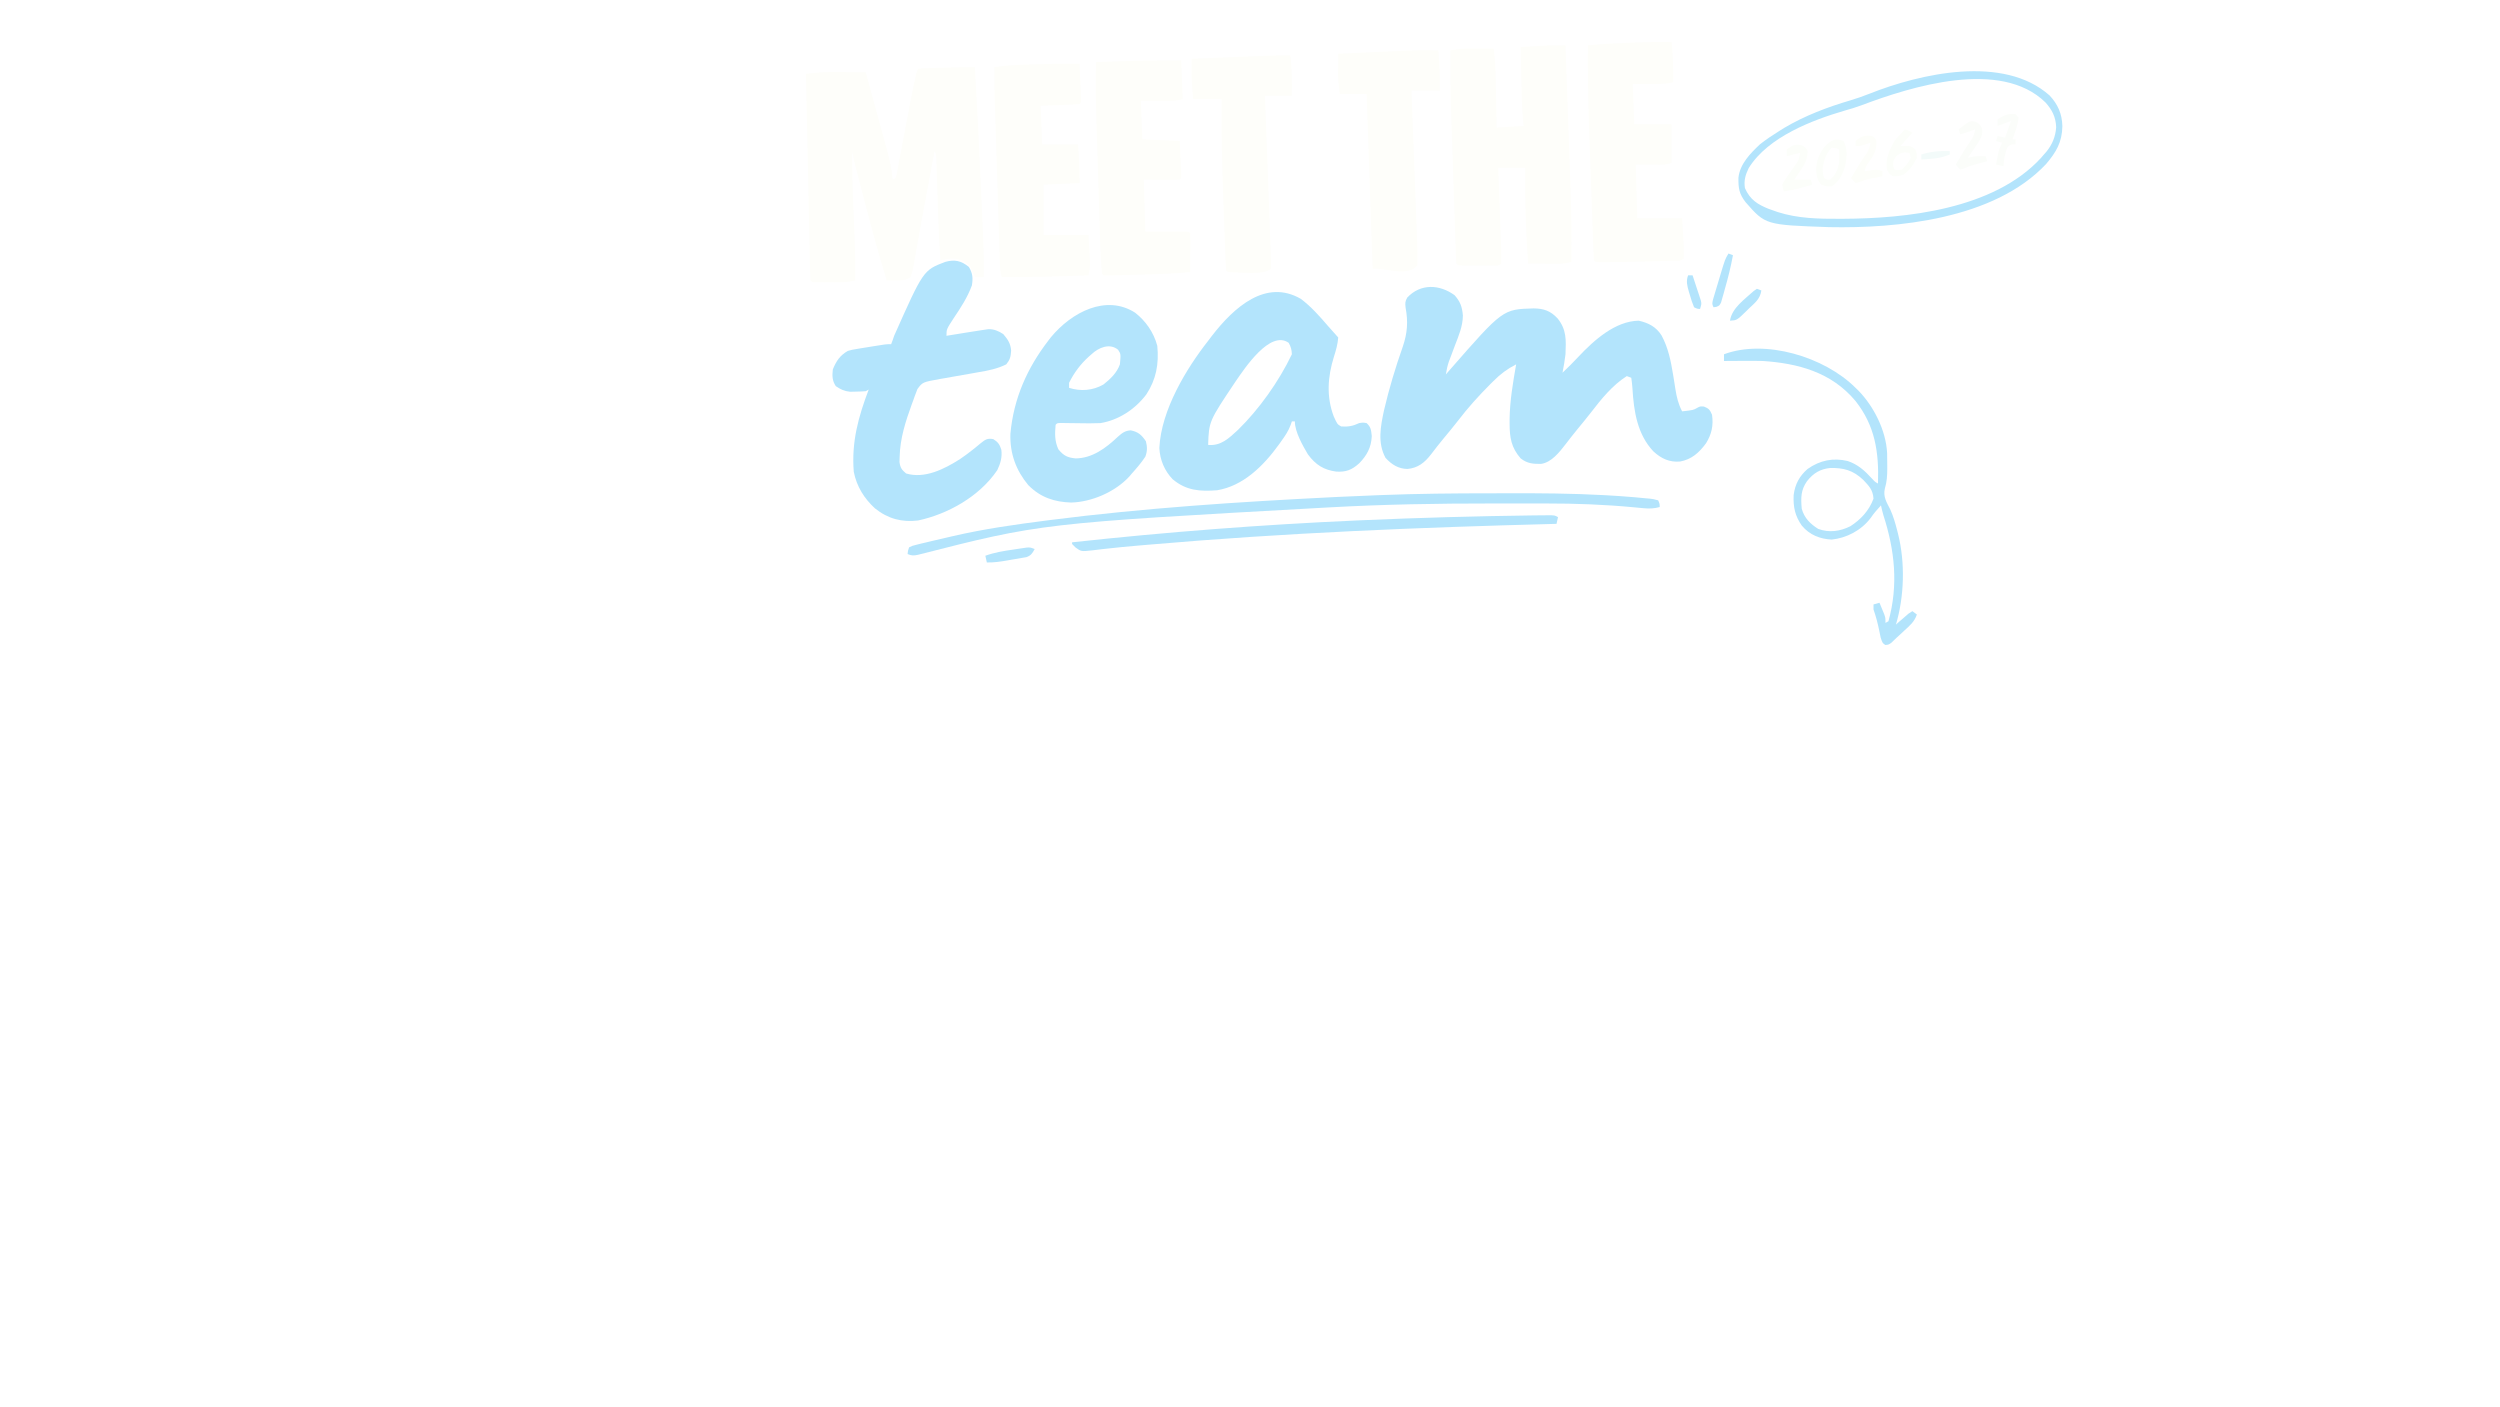
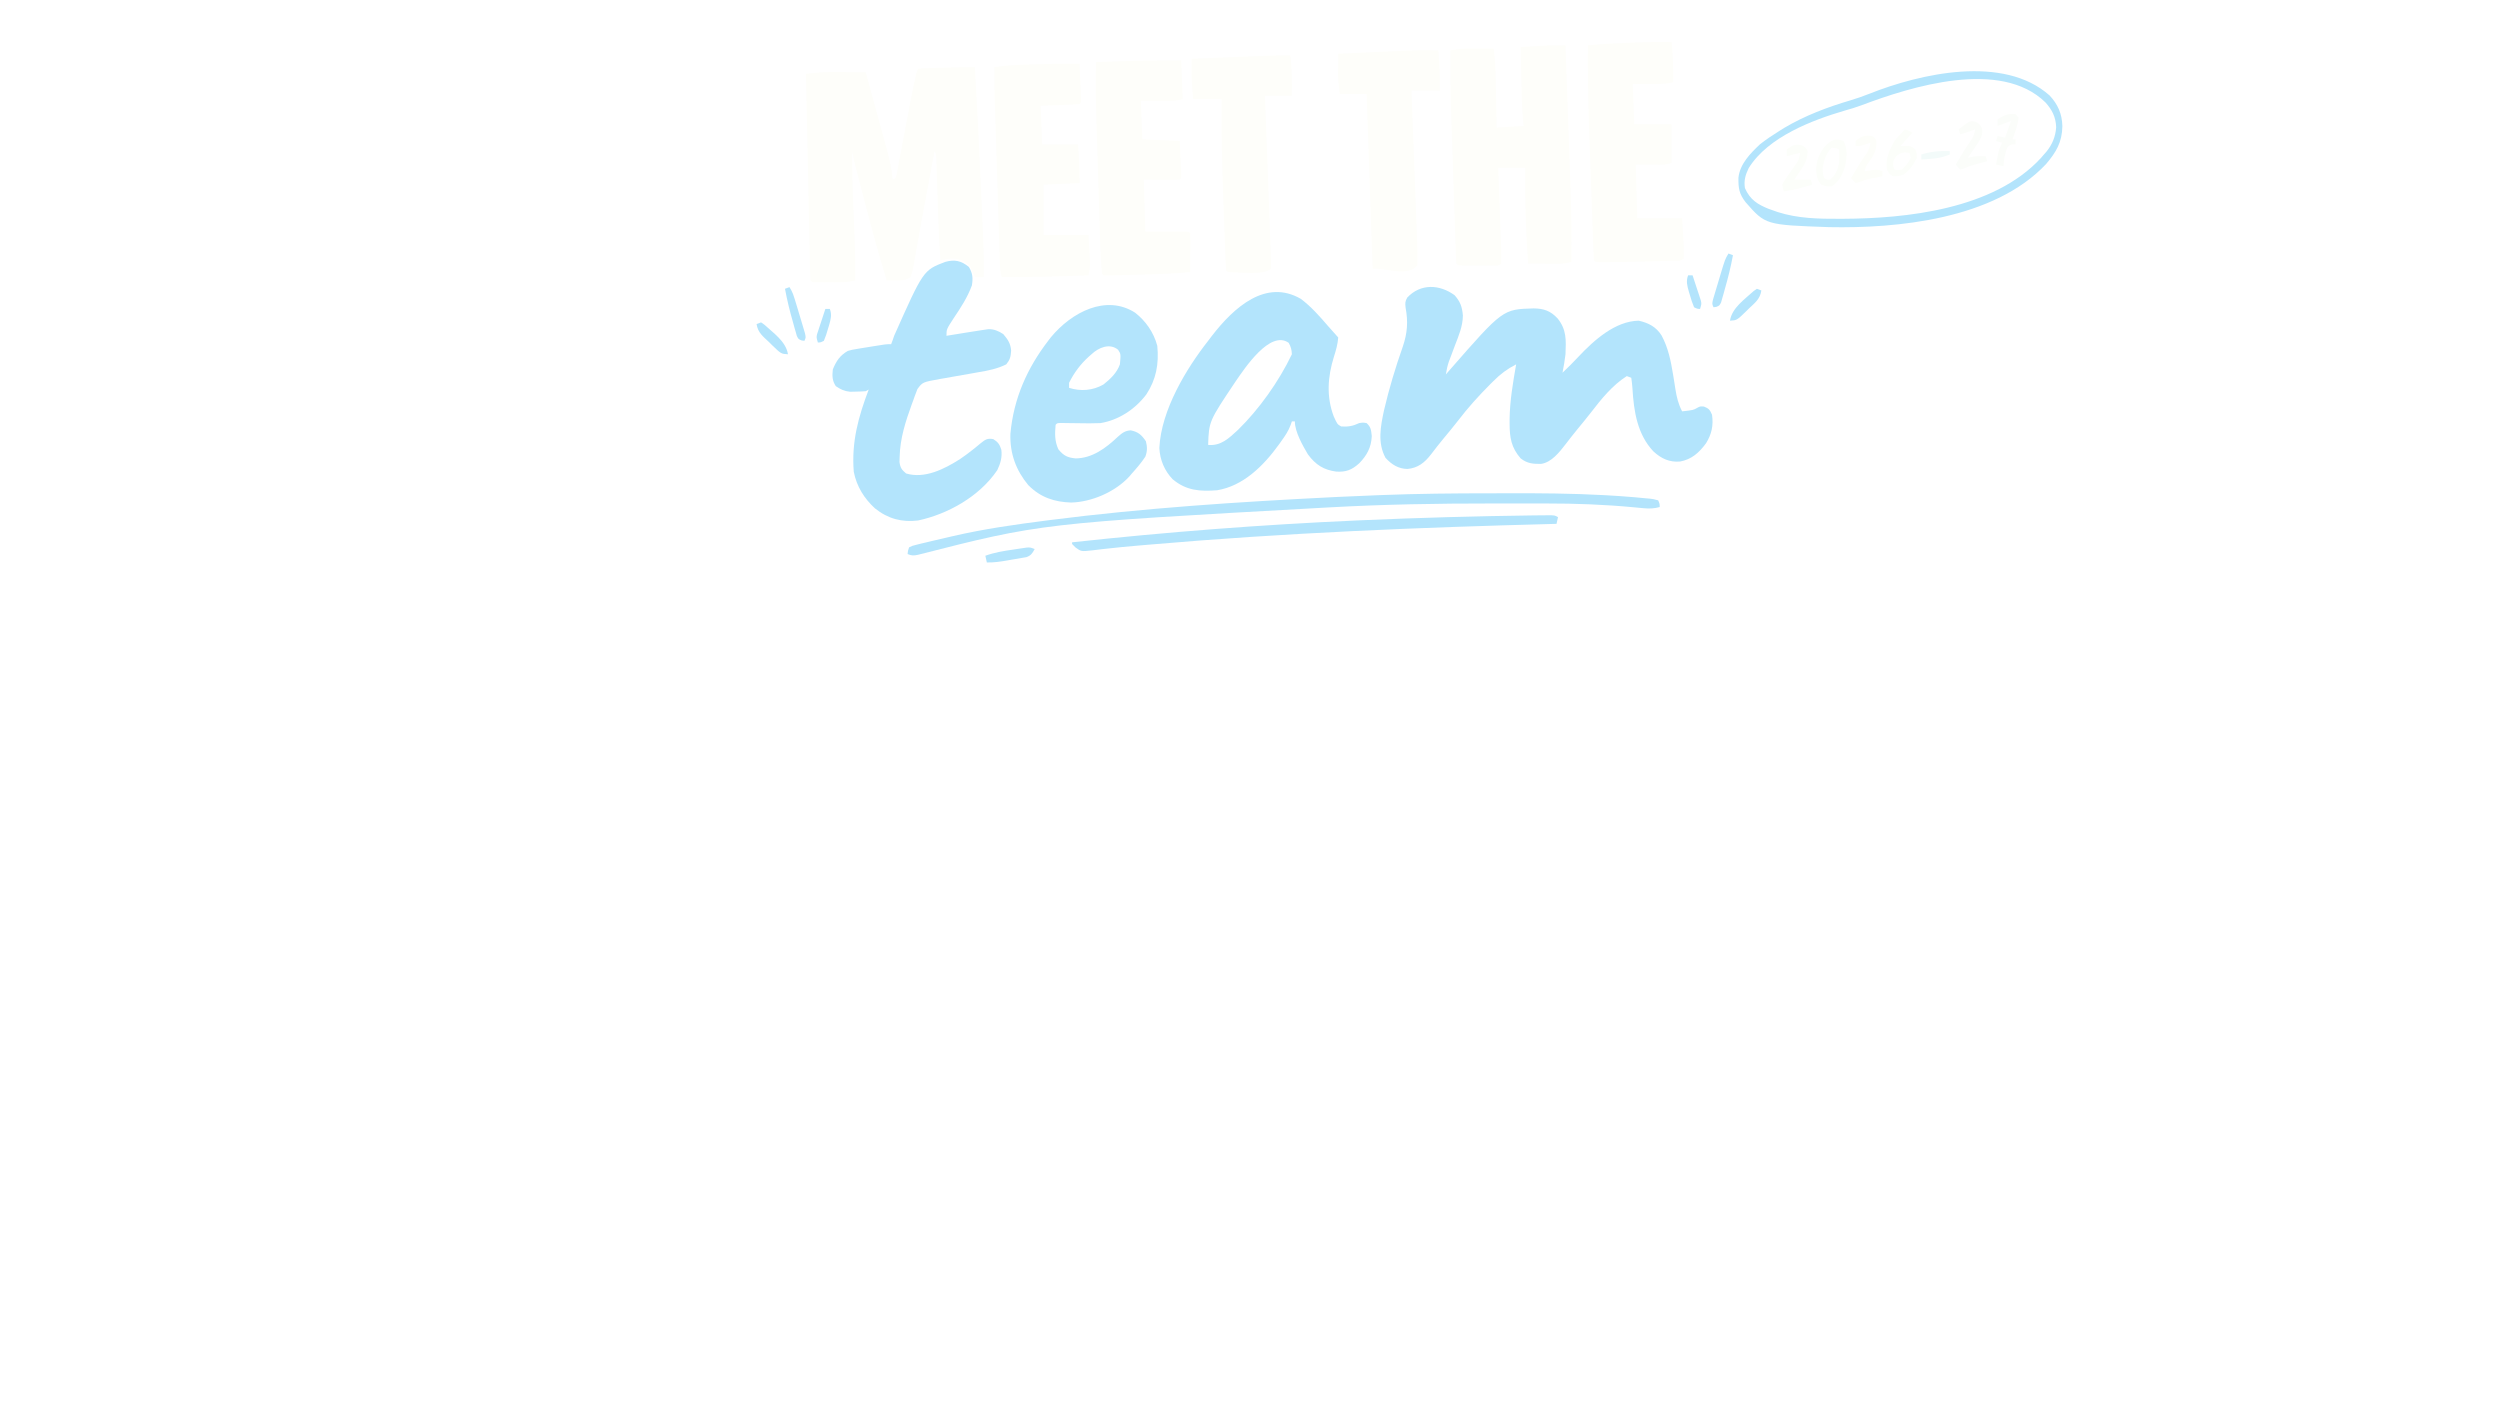
<svg xmlns="http://www.w3.org/2000/svg" viewBox="0 103 1672 838" preserveAspectRatio="none" version="1.1" width="1672" height="941">
  <path d="M0 0 C3.757 3.757 5.052 6.803 5.57 12.098 C5.482 18.56 2.775 24.089 0.25 29.938 C-0.679 32.139 -1.605 34.342 -2.527 36.547 C-2.941 37.511 -3.355 38.475 -3.781 39.468 C-4.759 42.046 -5.361 44.473 -5.812 47.188 C-4.929 46.281 -4.046 45.375 -3.137 44.441 C32.274 8.376 32.274 8.376 52.875 7.875 C59.574 7.956 64.11 9.224 68.973 13.906 C74.899 20.52 74.6 26.546 74.188 35.188 C73.683 38.896 73.007 42.537 72.188 46.188 C73.293 45.231 74.397 44.272 75.5 43.312 C76.236 42.673 76.972 42.034 77.73 41.375 C79.406 39.884 81.053 38.361 82.676 36.812 C93.526 26.525 107.562 15.436 123.188 15.188 C129.452 16.474 134.738 18.674 138.492 24.059 C142.897 31.37 144.619 39.03 146.152 47.348 C146.324 48.275 146.495 49.203 146.672 50.159 C147.01 52.021 147.338 53.885 147.655 55.751 C148.537 60.708 149.62 64.774 152.188 69.188 C159.705 68.436 159.705 68.436 162.375 67.062 C164.188 66.188 164.188 66.188 166.75 66.312 C169.912 67.448 170.738 68.136 172.188 71.188 C173.234 77.671 171.906 82.833 168.188 88.188 C163.378 93.998 158.453 97.802 150.875 99.062 C143.818 99.607 138.366 97.45 132.938 93 C122.313 82.861 119.878 69.53 118.958 55.372 C118.801 53.3 118.506 51.24 118.188 49.188 C117.197 48.858 116.207 48.528 115.188 48.188 C105.661 53.59 98.231 61.711 91.168 69.922 C88.255 73.255 85.246 76.499 82.244 79.751 C79.583 82.642 76.983 85.57 74.438 88.562 C70.038 93.627 64.801 99.601 57.82 100.488 C52.525 100.513 48.671 100.315 44.188 97.188 C37.955 90.813 36.799 84.875 36.812 76.312 C36.811 75.462 36.81 74.612 36.809 73.735 C36.983 62.731 39.09 51.962 41.188 41.188 C35.282 43.89 30.694 46.922 25.875 51.25 C25.552 51.535 25.552 51.535 23.92 52.977 C16.197 59.863 8.852 67.088 2.129 74.961 C-0.966 78.511 -4.189 81.942 -7.397 85.39 C-10.238 88.451 -12.999 91.553 -15.688 94.75 C-20.111 99.864 -24.591 102.915 -31.5 103.5 C-37.465 103.412 -41.969 100.983 -46.188 96.875 C-51.63 87.874 -49.494 78.166 -47.167 68.508 C-43.803 55.64 -39.55 43.101 -34.658 30.737 C-31.561 22.607 -30.971 15.937 -32.75 7.438 C-33.084 4.738 -33.12 3.65 -31.602 1.363 C-22.536 -7.107 -9.983 -6.434 0 0 Z " fill="#B3E4FC" transform="translate(972.8125,278.8125)" />
  <path d="M0 0 C1.484 22.617 2.733 45.242 3.86 67.88 C4.083 72.353 4.31 76.825 4.539 81.298 C4.718 84.811 4.894 88.325 5.069 91.838 C5.152 93.488 5.236 95.138 5.32 96.788 C5.803 106.201 6.12 115.57 6 125 C3.098 125.172 3.098 125.172 0 125 C-1.562 122.25 -1.562 122.25 -3 119 C-6.537 115.151 -9.623 114.454 -14.621 113.98 C-17.489 114.004 -20.179 114.506 -23 115 C-23.792 106.63 -24.184 98.262 -24.5 89.863 C-24.541 88.77 -24.582 87.677 -24.625 86.551 C-24.795 81.967 -24.962 77.383 -25.125 72.799 C-25.246 69.424 -25.373 66.05 -25.5 62.676 C-25.535 61.633 -25.571 60.591 -25.607 59.516 C-25.644 58.558 -25.681 57.599 -25.719 56.611 C-25.749 55.766 -25.779 54.921 -25.811 54.051 C-26 52 -26 52 -27 50 C-27.112 50.541 -27.224 51.083 -27.339 51.641 C-27.885 54.277 -28.431 56.914 -28.977 59.551 C-29.182 60.544 -29.388 61.538 -29.6 62.562 C-30.732 68.022 -31.869 73.481 -33.015 78.938 C-33.244 80.028 -33.472 81.118 -33.708 82.241 C-34.168 84.431 -34.628 86.621 -35.089 88.811 C-36.223 94.227 -37.336 99.646 -38.39 105.078 C-38.994 108.18 -39.625 111.277 -40.25 114.375 C-40.348 114.917 -40.348 114.917 -40.846 117.657 C-41.384 120.252 -41.922 122.581 -43 125 C-46.628 127.371 -50.007 127.039 -54.216 127.021 C-55.113 127.018 -56.01 127.015 -56.934 127.012 C-57.275 127.01 -57.275 127.01 -59 127 C-63.999 112.404 -68.559 97.71 -72.882 82.901 C-73.891 79.447 -74.906 75.995 -75.922 72.543 C-76.571 70.331 -77.219 68.119 -77.867 65.906 C-78.168 64.882 -78.469 63.858 -78.779 62.804 C-78.918 62.327 -78.918 62.327 -79.621 59.916 C-79.742 59.5 -79.742 59.5 -80.357 57.396 C-81.015 54.945 -81.53 52.493 -82 50 C-82.156 63.053 -81.663 76.028 -81 89.062 C-80.357 101.722 -79.837 114.322 -80 127 C-83.628 127.832 -86.984 128.129 -90.703 128.133 C-91.765 128.134 -92.827 128.135 -93.922 128.137 C-95.02 128.133 -96.118 128.129 -97.25 128.125 C-98.364 128.129 -99.477 128.133 -100.625 128.137 C-101.154 128.136 -101.154 128.136 -103.828 128.133 C-104.312 128.132 -104.312 128.132 -106.763 128.129 C-109 128 -109 128 -110 127 C-110.15 124.662 -110.236 122.351 -110.281 120.01 C-110.299 119.276 -110.317 118.542 -110.336 117.785 C-110.395 115.326 -110.448 112.866 -110.5 110.406 C-110.541 108.667 -110.582 106.929 -110.623 105.19 C-110.732 100.563 -110.835 95.936 -110.938 91.309 C-111.038 86.774 -111.144 82.238 -111.25 77.703 C-111.397 71.395 -111.541 65.087 -111.684 58.779 C-111.964 46.446 -112.26 34.114 -112.562 21.781 C-112.585 20.874 -112.607 19.967 -112.63 19.033 C-112.753 14.022 -112.876 9.011 -113 4 C-107.134 3.343 -101.371 2.877 -95.461 2.902 C-94.864 2.904 -94.864 2.904 -91.845 2.91 C-90.355 2.919 -88.865 2.928 -87.375 2.938 C-84.811 2.949 -82.246 2.96 -79.682 2.971 C-77.455 2.981 -75.227 2.99 -73 3 C-70.793 10.161 -68.593 17.324 -66.402 24.49 C-65.385 27.818 -64.364 31.145 -63.339 34.471 C-62.157 38.301 -60.987 42.135 -59.816 45.969 C-59.45 47.152 -59.083 48.336 -58.705 49.556 C-56.932 55.396 -55.5 60.91 -55 67 C-53 66 -53 66 -52.407 64.248 C-52.246 63.484 -52.084 62.72 -51.918 61.934 C-51.731 61.068 -51.544 60.202 -51.351 59.309 C-51.155 58.362 -50.96 57.414 -50.758 56.438 C-50.548 55.458 -50.339 54.479 -50.123 53.47 C-49.449 50.315 -48.786 47.158 -48.125 44 C-47.256 39.895 -46.382 35.791 -45.508 31.688 C-45.296 30.69 -45.084 29.692 -44.865 28.663 C-43.545 22.471 -42.182 16.291 -40.742 10.125 C-40.661 9.774 -40.661 9.774 -40.249 7.999 C-39.124 3.248 -39.124 3.248 -38 1 C-35.152 0.681 -35.152 0.681 -31.367 0.586 C-30.697 0.567 -30.027 0.547 -29.337 0.527 C-27.183 0.467 -25.029 0.421 -22.875 0.375 C-21.445 0.337 -20.016 0.298 -18.586 0.258 C-12.39 0.092 -6.199 -0.019 0 0 Z " fill="#FEFEFA" transform="translate(652,143)" />
  <path d="M0 0 C6.73 4.514 12.404 10.179 18 16 C18.956 16.961 19.914 17.919 20.875 18.875 C22.25 20.25 23.625 21.625 25 23 C24.673 27.048 23.491 30.644 22.133 34.455 C17.982 46.292 16.978 58.153 22 70 C24.397 74.699 24.397 74.699 27 76 C31.652 76.263 34.751 75.789 39 74 C41.625 73.625 41.625 73.625 44 74 C46.869 76.374 47.004 78.038 47.438 81.75 C47.121 88.582 44.061 93.308 39.125 97.875 C34.008 101.987 30.185 103.218 23.625 102.875 C15.485 101.893 9.972 98.98 4.742 92.629 C1.334 87.486 -4 79.254 -4 73 C-4.66 73 -5.32 73 -6 73 C-6.267 73.686 -6.534 74.372 -6.809 75.078 C-8.318 78.78 -10.585 81.658 -13.062 84.75 C-13.555 85.367 -14.047 85.984 -14.555 86.619 C-25.151 99.719 -38.678 111.452 -56 114 C-67.192 114.733 -76.51 114.372 -85.812 107.375 C-91.098 102.378 -94.224 96.093 -94.625 88.812 C-93.415 66.146 -76.486 41.431 -62 25 C-61.17 24.025 -60.34 23.051 -59.484 22.047 C-44.581 4.864 -23.312 -12.028 0 0 Z M-43.732 49.314 C-61.446 72.875 -61.446 72.875 -62 87 C-53.427 87.645 -48.288 83.193 -42 78 C-28.068 65.887 -14.716 49.28 -6 33 C-6.134 30.184 -6.646 28.57 -8.125 26.188 C-20.537 18.327 -37.515 41.27 -43.732 49.314 Z " fill="#B3E4FC" transform="translate(870,281)" />
  <path d="M0 0 C2.529 3.793 2.811 6.62 2 11 C-0.944 18.154 -5.525 24.357 -10.168 30.492 C-15 37.107 -15 37.107 -15 41 C-14.411 40.914 -13.822 40.829 -13.215 40.74 C-10.498 40.346 -7.78 39.954 -5.062 39.562 C-4.136 39.428 -3.21 39.293 -2.256 39.154 C0.495 38.759 3.247 38.376 6 38 C6.841 37.881 7.682 37.762 8.548 37.64 C9.331 37.538 10.115 37.437 10.922 37.332 C11.265 37.286 11.265 37.286 12.999 37.054 C16.687 36.955 19.859 38.131 23 40 C25.967 43.119 27.866 45.493 28.25 49.812 C27.952 53.61 27.544 55.147 25 58 C19.031 60.688 12.606 61.75 6.18 62.719 C4.327 63.014 2.474 63.31 0.621 63.605 C-2.26 64.055 -5.141 64.502 -8.022 64.948 C-10.831 65.385 -13.638 65.833 -16.445 66.281 C-16.872 66.345 -16.872 66.345 -19.034 66.67 C-31.027 68.595 -31.027 68.595 -34.466 72.787 C-34.739 73.442 -35.012 74.098 -35.293 74.773 C-35.611 75.51 -35.93 76.246 -36.258 77.005 C-36.411 77.396 -36.411 77.396 -37.188 79.375 C-37.522 80.177 -37.857 80.979 -38.201 81.805 C-42.302 91.829 -46.05 102.142 -46.312 113.062 C-46.331 113.574 -46.331 113.574 -46.426 116.16 C-45.89 119.736 -44.841 120.83 -42 123 C-29.608 126.304 -16.399 120.403 -5.75 114.312 C-3.068 112.706 -0.496 110.984 2.062 109.188 C2.732 108.72 3.402 108.253 4.092 107.772 C5.377 106.861 6.649 105.929 7.903 104.974 C11.027 102.729 12.435 101.908 16.305 102.539 C19.301 104.163 20.598 105.632 21.703 108.887 C22.34 113.417 21.111 117.011 19 121 C6.796 137.047 -14.646 147.324 -34 151 C-44.783 152.148 -54.054 150.059 -62.898 143.73 C-69.868 137.992 -75.044 130.894 -77 122 C-78.608 104.192 -73.895 89.204 -67 73 C-67.33 73.165 -67.33 73.165 -69 74 C-71.247 74.15 -73.499 74.222 -75.75 74.25 C-76.356 74.263 -76.356 74.263 -79.422 74.328 C-83.309 73.972 -85.682 73.014 -89 71 C-91.405 67.829 -91.523 64.884 -91 61 C-88.605 55.785 -86.122 52.687 -81 50 C-78.093 49.292 -78.093 49.292 -74.93 48.832 C-73.786 48.661 -72.643 48.49 -71.465 48.314 C-70.28 48.149 -69.096 47.983 -67.875 47.812 C-67.279 47.724 -67.279 47.724 -64.262 47.275 C-55.546 46 -55.546 46 -52 46 C-51.254 44.367 -50.615 42.686 -50 41 C-30.475 1.968 -30.475 1.968 -15.875 -3 C-9.628 -4.55 -5.265 -3.803 0 0 Z " fill="#B3E4FC" transform="translate(648,262)" />
  <path d="M0 0 C0.404 0 0.404 0 2.451 0.003 C3.066 0.004 3.682 0.005 4.316 0.006 C4.843 13.134 5.365 26.262 5.88 39.39 C6.12 45.489 6.361 51.588 6.607 57.686 C6.844 63.593 7.077 69.5 7.307 75.407 C7.395 77.639 7.484 79.87 7.575 82.102 C8.212 97.744 8.43 113.351 8.316 129.006 C4.933 129.918 1.971 130.121 -1.544 130.103 C-2.659 130.1 -3.774 130.097 -4.923 130.094 C-6.081 130.085 -7.24 130.077 -8.434 130.068 C-9.609 130.064 -10.783 130.059 -11.993 130.055 C-14.89 130.043 -17.787 130.026 -20.684 130.006 C-21.438 121.072 -21.944 112.154 -22.247 103.193 C-22.289 101.978 -22.332 100.763 -22.376 99.511 C-22.668 90.667 -22.773 81.853 -22.684 73.006 C-28.624 73.006 -34.564 73.006 -40.684 73.006 C-40.624 74.448 -40.563 75.891 -40.501 77.377 C-40.275 82.752 -40.052 88.126 -39.83 93.501 C-39.733 95.823 -39.636 98.145 -39.539 100.467 C-39.398 103.813 -39.26 107.16 -39.122 110.506 C-39.078 111.536 -39.034 112.567 -38.989 113.629 C-38.54 124.631 -38.54 124.631 -38.684 130.006 C-40.515 131.836 -43.416 131.136 -45.872 131.139 C-47.127 131.14 -48.383 131.141 -49.677 131.142 C-50.334 131.14 -50.991 131.138 -51.668 131.136 C-53.676 131.131 -55.684 131.136 -57.692 131.142 C-58.948 131.141 -60.203 131.14 -61.497 131.139 C-62.658 131.137 -63.82 131.136 -65.016 131.135 C-67.684 131.006 -67.684 131.006 -68.684 130.006 C-68.828 128.676 -68.906 127.339 -68.956 126.003 C-68.991 125.14 -69.027 124.277 -69.063 123.388 C-69.096 122.433 -69.13 121.479 -69.165 120.495 C-69.204 119.495 -69.243 118.494 -69.284 117.464 C-69.413 114.129 -69.535 110.794 -69.657 107.459 C-69.745 105.134 -69.833 102.809 -69.922 100.484 C-70.107 95.588 -70.289 90.692 -70.469 85.796 C-70.697 79.577 -70.933 73.359 -71.172 67.141 C-71.356 62.324 -71.536 57.507 -71.715 52.691 C-71.8 50.402 -71.886 48.114 -71.974 45.826 C-72.519 31.545 -72.798 17.298 -72.684 3.006 C-68.475 2.382 -64.445 1.883 -60.188 1.908 C-59.218 1.911 -58.248 1.915 -57.249 1.918 C-56.258 1.926 -55.268 1.935 -54.247 1.943 C-53.229 1.948 -52.211 1.952 -51.163 1.957 C-48.67 1.969 -46.177 1.985 -43.684 2.006 C-42.87 7.799 -42.488 13.473 -42.368 19.318 C-42.347 20.173 -42.326 21.027 -42.305 21.907 C-42.24 24.607 -42.181 27.306 -42.122 30.006 C-42.079 31.848 -42.035 33.691 -41.991 35.533 C-41.884 40.024 -41.784 44.515 -41.684 49.006 C-35.744 48.676 -29.804 48.346 -23.684 48.006 C-23.838 46.75 -23.991 45.495 -24.149 44.201 C-24.991 35.788 -25.05 27.328 -25.247 18.881 C-25.29 17.144 -25.334 15.407 -25.378 13.67 C-25.484 9.449 -25.585 5.227 -25.684 1.006 C-22.372 0.835 -19.059 0.67 -15.747 0.506 C-14.821 0.458 -13.894 0.41 -12.94 0.361 C-12.481 0.339 -12.481 0.339 -10.157 0.224 C-9.324 0.183 -8.492 0.141 -7.634 0.098 C-5.085 0.018 -2.549 -0.003 0 0 Z " fill="#FEFEFA" transform="translate(1042.684,129.9943)" />
  <path d="M0 0 C6.918 4.817 12.41 11.619 14.809 19.746 C15.978 30.614 14.024 39.696 7.559 48.559 C-0.14 57.709 -11.295 64 -23.191 65.746 C-28.174 65.955 -33.144 65.889 -38.129 65.809 C-40.763 65.772 -43.397 65.744 -46.031 65.719 C-47.19 65.701 -48.349 65.683 -49.543 65.664 C-52.191 65.746 -52.191 65.746 -53.191 66.746 C-53.748 72.101 -53.846 76.46 -51.379 81.309 C-47.761 85.34 -44.965 86.316 -39.781 86.77 C-28.757 86.67 -19.702 80.753 -11.566 73.871 C-8.669 71.563 -6.68 70.248 -2.941 70.059 C1.957 70.957 4.215 72.646 7.184 76.559 C8.163 79.986 8.173 82.493 6.809 85.746 C4.103 89.386 1.028 92.559 -2.191 95.746 C-2.716 96.304 -3.241 96.862 -3.781 97.438 C-13.564 106.961 -29.432 112.765 -42.816 113.059 C-53.756 112.736 -63.203 110.164 -71.527 102.633 C-79.536 94.013 -83.864 84.055 -83.434 72.105 C-81.25 50.834 -72.055 32.844 -58.191 16.746 C-57.6 16.058 -57.008 15.369 -56.398 14.66 C-42.492 -0.343 -19.392 -11.096 0 0 Z M-29.191 24.746 C-29.817 25.232 -30.442 25.718 -31.086 26.219 C-36.485 30.585 -40.793 35.672 -44.191 41.746 C-44.191 42.736 -44.191 43.726 -44.191 44.746 C-36.495 46.93 -28.338 46.409 -21.191 42.746 C-16.719 39.579 -12.264 35.929 -10.191 30.746 C-9.558 24.619 -9.558 24.619 -11.414 22.062 C-16.996 17.928 -24.474 20.746 -29.191 24.746 Z " fill="#B3E4FC" transform="translate(759.1914,289.2539)" />
  <path d="M0 0 C0.866 8.028 1.116 15.925 1 24 C-4.635 25.205 -10.146 25.113 -15.875 25.062 C-19.216 25.042 -22.557 25.021 -26 25 C-25.67 32.92 -25.34 40.84 -25 49 C-16.75 49 -8.5 49 0 49 C0 56.59 0 64.18 0 72 C-2.941 72.98 -4.825 73.116 -7.887 73.098 C-8.732 73.095 -9.577 73.093 -10.448 73.09 C-11.517 73.081 -12.586 73.072 -13.688 73.062 C-15.389 73.052 -15.389 73.052 -24 73 C-23.67 83.56 -23.34 94.12 -23 105 C-13.1 105 -3.2 105 7 105 C8.364 124.091 8.364 124.091 8 129 C6.033 130.967 2.241 130.255 -0.453 130.316 C-0.835 130.327 -0.835 130.327 -2.768 130.38 C-5.262 130.446 -7.756 130.505 -10.25 130.562 C-11.947 130.605 -13.644 130.647 -15.341 130.689 C-24.476 130.909 -33.612 131.098 -42.75 131.125 C-43.599 131.13 -44.447 131.134 -45.321 131.139 C-50.876 131.124 -50.876 131.124 -52 130 C-52.216 126.974 -52.368 123.966 -52.481 120.936 C-52.52 119.983 -52.559 119.029 -52.599 118.047 C-52.729 114.866 -52.851 111.685 -52.973 108.504 C-53.061 106.281 -53.149 104.058 -53.237 101.834 C-53.423 97.148 -53.605 92.461 -53.784 87.774 C-54.012 81.843 -54.248 75.912 -54.487 69.981 C-54.672 65.371 -54.852 60.761 -55.03 56.15 C-55.115 53.97 -55.202 51.789 -55.29 49.608 C-55.928 33.732 -56.106 17.888 -56 2 C-46.669 1.215 -37.36 0.729 -28 0.438 C-27.368 0.416 -27.368 0.416 -24.172 0.307 C-16.112 0.045 -8.064 -0.054 0 0 Z " fill="#FEFEFA" transform="translate(1118,128)" />
  <path d="M0 0 C0.165 3.795 0.165 3.795 1 23 C-2.523 23.881 -5.062 24.117 -8.641 24.098 C-9.711 24.094 -10.78 24.091 -11.883 24.088 C-12.994 24.08 -14.105 24.071 -15.25 24.062 C-15.813 24.06 -15.813 24.06 -18.664 24.049 C-21.443 24.037 -24.221 24.019 -27 24 C-26.67 31.59 -26.34 39.18 -26 47 C-17.75 47.33 -9.5 47.66 -1 48 C-0.814 51.609 -0.629 55.219 -0.438 58.938 C-0.376 60.077 -0.315 61.216 -0.252 62.39 C-0.209 63.281 -0.166 64.172 -0.121 65.09 C-0.074 66.006 -0.027 66.923 0.022 67.867 C0 70 0 70 -1 71 C-2.781 71.087 -4.565 71.107 -6.348 71.098 C-7.32 71.095 -8.292 71.093 -9.293 71.09 C-10.537 71.081 -11.781 71.072 -13.062 71.062 C-17.002 71.042 -20.941 71.021 -25 71 C-24.67 81.23 -24.34 91.46 -24 102 C-9.562 101.937 -9.562 101.937 -5.002 101.91 C-3.827 101.907 -2.652 101.905 -1.441 101.902 C-0.837 101.9 -0.837 101.9 2.224 101.886 C5 102 5 102 6 103 C6.087 104.708 6.107 106.419 6.098 108.129 C6.094 109.163 6.091 110.198 6.088 111.264 C6.084 111.808 6.084 111.808 6.062 114.562 C6.058 115.655 6.053 116.747 6.049 117.873 C6.037 120.582 6.021 123.291 6 126 C-5.034 127.072 -16.074 127.321 -27.152 127.558 C-30.285 127.626 -33.418 127.703 -36.551 127.781 C-38.539 127.826 -40.527 127.87 -42.516 127.914 C-43.454 127.938 -44.392 127.962 -45.359 127.986 C-45.789 127.995 -45.789 127.995 -47.962 128.038 C-48.341 128.046 -48.341 128.046 -50.259 128.089 C-52 128 -52 128 -53 127 C-54.238 115.523 -54.357 103.877 -54.754 92.348 C-54.82 90.476 -54.885 88.604 -54.951 86.733 C-55.088 82.827 -55.223 78.922 -55.357 75.016 C-55.493 71.063 -55.632 67.11 -55.773 63.157 C-57.276 21.207 -57.276 21.207 -57 1 C-37.983 0.283 -19.035 -0.108 0 0 Z " fill="#FEFEFA" transform="translate(790,139)" />
  <path d="M0 0 C0.196 3.812 0.38 7.625 0.562 11.438 C0.591 11.982 0.591 11.982 0.732 14.736 C0.781 15.771 0.829 16.805 0.879 17.871 C0.926 18.829 0.973 19.788 1.022 20.775 C1 23 1 23 0 24 C-1.925 24.158 -3.855 24.251 -5.785 24.316 C-6.955 24.358 -8.125 24.4 -9.33 24.443 C-9.946 24.463 -9.946 24.463 -13.062 24.562 C-13.68 24.584 -13.68 24.584 -16.807 24.693 C-19.871 24.8 -22.935 24.9 -26 25 C-25.67 32.59 -25.34 40.18 -25 48 C-17.08 48 -9.16 48 -1 48 C-0.339 55.771 0 63.164 0 71 C-7.92 71.33 -15.84 71.66 -24 72 C-24 81.9 -24 91.8 -24 102 C-14.1 102 -4.2 102 6 102 C6.186 105.032 6.371 108.064 6.562 111.188 C6.624 112.134 6.685 113.08 6.748 114.055 C6.791 114.814 6.834 115.573 6.879 116.355 C6.926 117.125 6.973 117.895 7.022 118.688 C6.998 121.234 6.569 123.523 6 126 C-13.337 126.623 -32.65 127.179 -52 127 C-52.927 124.218 -53.17 122.343 -53.272 119.455 C-53.307 118.523 -53.342 117.59 -53.378 116.63 C-53.412 115.609 -53.446 114.589 -53.481 113.537 C-53.5 112.998 -53.5 112.998 -53.599 110.274 C-53.728 106.702 -53.85 103.13 -53.973 99.559 C-54.061 97.076 -54.149 94.593 -54.237 92.11 C-54.446 86.229 -54.651 80.348 -54.854 74.467 C-55.061 68.469 -55.274 62.472 -55.487 56.475 C-55.67 51.342 -55.85 46.209 -56.03 41.076 C-56.116 38.62 -56.203 36.164 -56.29 33.708 C-56.411 30.261 -56.53 26.815 -56.649 23.369 C-56.685 22.362 -56.72 21.356 -56.757 20.319 C-56.964 14.21 -57.042 8.112 -57 2 C-49.581 0.89 -42.179 0.666 -34.688 0.438 C-34.358 0.427 -34.358 0.427 -32.688 0.373 C-21.79 0.024 -10.903 -0.124 0 0 Z " fill="#FEFEFA" transform="translate(722,141)" />
  <path d="M0 0 C0.633 8.023 1.122 15.95 1 24 C-5.27 24 -11.54 24 -18 24 C-17.879 26.866 -17.758 29.732 -17.633 32.686 C-17.232 42.169 -16.833 51.652 -16.435 61.136 C-16.194 66.884 -15.952 72.633 -15.709 78.381 C-15.474 83.931 -15.241 89.481 -15.009 95.032 C-14.92 97.146 -14.831 99.261 -14.741 101.375 C-14.615 104.343 -14.491 107.311 -14.367 110.279 C-14.33 111.148 -14.292 112.017 -14.254 112.912 C-14.047 117.946 -13.875 122.963 -14 128 C-21.087 135.087 -33.984 129.655 -44 130 C-45.32 95.68 -46.64 61.36 -48 26 C-53.94 26 -59.88 26 -66 26 C-67.125 17 -67.125 17 -67.098 13.719 C-67.094 13.023 -67.091 12.327 -67.088 11.609 C-67.08 10.913 -67.071 10.217 -67.062 9.5 C-67.058 8.773 -67.053 8.046 -67.049 7.297 C-67.037 5.531 -67.019 3.766 -67 2 C-59.869 1.711 -52.738 1.427 -45.607 1.146 C-43.188 1.05 -40.768 0.953 -38.348 0.854 C-12.568 -0.189 -12.568 -0.189 0 0 Z " fill="#FEFEFA" transform="translate(962,133)" />
  <path d="M0 0 C1.128 8.034 1.073 15.901 1 24 C-4.94 24 -10.88 24 -17 24 C-16.879 26.907 -16.758 29.814 -16.633 32.809 C-16.233 42.416 -15.834 52.024 -15.435 61.631 C-15.194 67.455 -14.952 73.28 -14.709 79.104 C-14.474 84.726 -14.241 90.348 -14.009 95.969 C-13.92 98.113 -13.831 100.257 -13.741 102.402 C-13.615 105.406 -13.491 108.41 -13.367 111.415 C-13.33 112.3 -13.292 113.185 -13.254 114.098 C-12.875 123.386 -12.875 123.386 -13 127 C-16.992 130.992 -34.237 129.12 -39.586 129.133 C-42 129 -42 129 -43 128 C-43.184 125.85 -43.299 123.694 -43.389 121.538 C-43.404 121.199 -43.404 121.199 -43.478 119.487 C-43.575 117.224 -43.665 114.962 -43.754 112.699 C-43.819 111.109 -43.885 109.518 -43.951 107.927 C-44.09 104.567 -44.225 101.207 -44.357 97.846 C-44.524 93.627 -44.7 89.409 -44.878 85.19 C-45.709 65.445 -46.21 45.765 -46 26 C-52.27 26 -58.54 26 -65 26 C-65.658 20.081 -66.115 14.81 -66.062 8.938 C-66.053 7.627 -66.044 6.316 -66.035 4.965 C-66.024 3.986 -66.012 3.008 -66 2 C-58.724 1.737 -51.447 1.476 -44.171 1.218 C-40.791 1.097 -37.412 0.977 -34.032 0.854 C-30.137 0.714 -26.242 0.576 -22.348 0.438 C-21.747 0.416 -21.747 0.416 -18.71 0.305 C-12.469 0.086 -6.245 -0.047 0 0 Z " fill="#FEFEFA" transform="translate(863,136)" />
  <path d="M0 0 C4.033 0 8.066 -0.007 12.099 -0.021 C33.323 -0.091 54.504 0.043 75.707 1.072 C76.119 1.091 76.119 1.091 78.205 1.19 C83.601 1.452 88.988 1.786 94.375 2.185 C94.794 2.215 94.794 2.215 96.912 2.366 C99.437 2.556 101.958 2.775 104.479 3.005 C105.258 3.062 106.036 3.12 106.838 3.179 C108.996 3.396 108.996 3.396 112.375 4.185 C113.369 6.259 113.369 6.259 113.375 8.185 C109.659 9.084 106.522 9.204 102.719 8.881 C101.612 8.792 100.504 8.703 99.364 8.611 C98.212 8.512 97.061 8.413 95.875 8.31 C76.45 6.678 57.093 6.03 37.602 6.052 C35.461 6.052 33.32 6.051 31.179 6.05 C26.713 6.048 22.247 6.05 17.781 6.055 C12.185 6.061 6.589 6.057 0.992 6.051 C-35.186 6.02 -71.3 6.589 -107.437 8.373 C-108.684 8.434 -109.931 8.495 -111.215 8.557 C-300.304 17.9 -300.304 17.9 -382.676 36.619 C-385.492 37.16 -386.977 37.185 -389.625 36.185 C-389.427 34.281 -389.427 34.281 -388.625 32.185 C-386.553 31.26 -386.553 31.26 -383.789 30.658 C-382.759 30.426 -381.73 30.194 -380.669 29.955 C-379.541 29.721 -378.412 29.488 -377.25 29.248 C-376.074 28.993 -374.899 28.739 -373.688 28.477 C-370.005 27.69 -366.316 26.934 -362.625 26.185 C-362.089 26.074 -362.089 26.074 -359.376 25.509 C-338.627 21.221 -317.661 18.577 -296.625 16.185 C-295.766 16.087 -294.908 15.988 -294.023 15.887 C-231.507 8.768 -168.345 5.095 -105.5 2.31 C-104.251 2.255 -103.002 2.199 -101.716 2.142 C-93.353 1.778 -84.99 1.469 -76.625 1.185 C-75.31 1.139 -73.994 1.093 -72.639 1.045 C-48.427 0.203 -24.226 -0.003 0 0 Z " fill="#B3E4FC" transform="translate(996.6248,396.8147)" />
  <path d="M0 0 C5.385 5.167 8.324 10.753 8.527 18.25 C8.375 27.909 4.223 33.909 -2.32 40.781 C-37.16 73.909 -102.56 79.209 -147.402 78.41 C-190.033 77.085 -190.033 77.085 -203.336 63.547 C-207.6 58.598 -208.209 55.4 -208.117 49 C-207.155 40.67 -199.893 34.283 -193.785 29.125 C-189.599 26.173 -185.263 23.609 -180.785 21.125 C-180.262 20.832 -180.262 20.832 -177.613 19.352 C-163.672 11.981 -148.54 6.92 -133.32 2.917 C-128.92 1.754 -124.638 0.417 -120.348 -1.102 C-86.619 -13.019 -30.824 -24.474 0 0 Z M-125.723 5.797 C-129.535 7.074 -133.384 8.087 -137.285 9.062 C-158.356 14.574 -188.23 24.542 -201.23 43.199 C-203.394 47.171 -204.579 50.56 -203.785 55.125 C-200.343 62.154 -195.16 64.905 -188.047 67.477 C-186.629 67.931 -185.208 68.376 -183.785 68.812 C-183.14 69.015 -182.496 69.217 -181.831 69.426 C-168.413 73.267 -154.383 73.502 -140.535 73.438 C-140.124 73.437 -140.124 73.437 -138.04 73.432 C-96.49 73.278 -37.5 67.964 -5.805 37.215 C-5.138 36.525 -4.472 35.836 -3.785 35.125 C-3.519 34.858 -3.519 34.858 -2.172 33.504 C1.695 29.294 3.954 24.587 4.383 18.895 C4.091 12.624 1.597 8.507 -2.785 4.125 C-32.805 -22.03 -92.512 -5.354 -125.723 5.797 Z " fill="#B3E4FC" transform="translate(1370.785,159.875)" />
-   <path d="M0 0 C0.349 0.302 0.349 0.302 2.117 1.832 C12.054 11.014 20.335 25.155 21.109 38.936 C21.171 41.208 21.188 43.477 21.188 45.75 C21.192 46.558 21.197 47.367 21.203 48.2 C21.183 52.356 20.966 55.902 19.625 59.875 C18.242 64.884 20.848 68.225 23.266 72.539 C25.282 76.563 26.579 80.559 27.812 84.875 C28.019 85.588 28.225 86.302 28.438 87.037 C33.223 104.147 32.627 124.12 27 141 C27.38 140.7 27.38 140.7 29.301 139.18 C30.295 138.419 31.289 137.659 32.312 136.875 C33.299 136.109 34.285 135.344 35.301 134.555 C36.192 134.042 37.082 133.529 38 133 C38.495 133.33 38.495 133.33 41 135 C39.425 139.327 36.079 141.744 32.625 144.562 C32.047 145.044 31.47 145.525 30.875 146.021 C29.757 146.949 28.632 147.87 27.501 148.782 C26.255 149.793 25.041 150.843 23.836 151.902 C22 153 22 153 19.883 153.141 C18 152 18 152 16.805 148.797 C16.477 147.452 16.168 146.103 15.875 144.75 C14.85 140.352 13.682 136.197 12 132 C12 131.01 12 130.02 12 129 C13.32 128.67 14.64 128.34 16 128 C16.674 129.434 17.339 130.873 18 132.312 C18.371 133.113 18.743 133.914 19.125 134.738 C20 137 20 137 20 140 C20.66 139.67 21.32 139.34 22 139 C28.715 117.41 26.212 96.799 18.633 75.884 C17.98 73.941 17.472 71.994 17 70 C14.543 72.389 12.219 74.71 10.152 77.449 C3.748 85.039 -6.187 89.446 -15.938 90.375 C-23.668 90.02 -30.656 87.717 -36 82 C-40.451 76.25 -41.764 71.107 -41.414 63.863 C-40.449 57.192 -37.4 52.452 -32.105 48.32 C-23.714 43.058 -14.856 41.548 -5.215 43.59 C1.54 45.651 5.989 49.172 11.004 54.074 C13 56 13 56 15 57 C15.719 38.098 12.961 22.53 0 7.875 C-16.311 -9.563 -38.93 -14.598 -62 -16 C-66.585 -16.107 -71.164 -16.096 -75.75 -16.062 C-76.936 -16.058 -78.122 -16.053 -79.344 -16.049 C-82.229 -16.037 -85.115 -16.021 -88 -16 C-88 -17.32 -88 -18.64 -88 -20 C-60.508 -29.164 -20.85 -18.553 0 0 Z M-32.5 55.625 C-36.613 60.857 -36.634 65.45 -36 72 C-34.245 77.699 -30.042 81.169 -25 84 C-17.769 86.41 -10.292 85.49 -3.422 82.395 C3.345 78.498 8.987 73.259 12 66 C11.593 60.673 8.912 58.398 5.195 54.867 C-1.69 49.011 -8.016 47.618 -16.895 47.727 C-23.469 48.305 -28.149 50.686 -32.5 55.625 Z " fill="#B3E4FC" transform="translate(1241,334)" />
  <path d="M0 0 C2.419 -0.025 4.838 -0.042 7.257 -0.055 C7.954 -0.062 8.651 -0.069 9.37 -0.076 C14.067 -0.085 14.067 -0.085 16.3 1.031 C15.97 2.351 15.64 3.671 15.3 5.031 C14.414 5.052 13.528 5.072 12.615 5.094 C-76.164 7.165 -164.701 10.265 -258.025 17.483 C-260.327 17.661 -262.629 17.837 -264.931 18.012 C-271.744 18.534 -278.543 19.099 -285.34 19.796 C-286.499 19.908 -287.658 20.021 -288.851 20.137 C-290.958 20.345 -293.064 20.57 -295.166 20.818 C-302.616 21.535 -302.616 21.535 -306.361 19.129 C-307.133 18.437 -307.905 17.744 -308.7 17.031 C-308.7 16.701 -308.7 16.371 -308.7 16.031 C-245.537 9.891 -182.11 5.541 -118.7 3.031 C-117.47 2.982 -116.239 2.934 -114.971 2.883 C-76.659 1.381 -38.338 0.442 0 0 Z " fill="#B3E4FC" transform="translate(1025.7,409.9689)" />
  <path d="M0 0 C2.76 4.8 2.218 9.784 1 15 C-0.817 20.099 -3.088 24.373 -8 27 C-11.625 27.062 -11.625 27.062 -15 26 C-17.749 23.074 -17.988 21.127 -18.375 17.125 C-18.133 11.533 -16.223 7.411 -12.562 3.188 C-8.24 -0.502 -5.677 -1.975 0 0 Z M-8 4 C-11.739 7.419 -13.053 11.092 -14 16 C-13.875 19.375 -13.875 19.375 -13 22 C-11.188 23.125 -11.188 23.125 -9 23 C-5.298 20.278 -4.018 17.411 -3 13 C-2.854 10.307 -2.907 7.701 -3 5 C-5.25 4.188 -5.25 4.188 -8 4 Z " fill="#FCFEFA" transform="translate(1233,187)" />
  <path d="M0 0 C2.625 0.875 2.625 0.875 5 2 C2.333 4.667 -0.333 7.333 -3 10 C-1.907 9.959 -0.814 9.917 0.312 9.875 C4 10 4 10 7 12 C7.938 14.25 7.938 14.25 8 17 C5.719 21.299 3.127 24.409 -1 27 C-4.562 28 -4.562 28 -8 28 C-10.438 26.5 -10.438 26.5 -12 24 C-13.174 17.48 -10.372 12.406 -7 7 C-5.434 5.087 -3.882 3.627 -2 2 C-1.34 1.34 -0.68 0.68 0 0 Z M-5.938 16.188 C-8 19 -8 19 -7.812 21.812 C-7.544 22.534 -7.276 23.256 -7 24 C-4.875 24.438 -4.875 24.438 -2 24 C0.396 21.956 2.438 19.742 4 17 C3.67 16.01 3.34 15.02 3 14 C-1.077 13.526 -2.583 13.69 -5.938 16.188 Z " fill="#FCFEFA" transform="translate(1274,180)" />
  <path d="M0 0 C2.438 1.375 2.438 1.375 3.938 3.625 C4.656 7.579 3.591 8.981 1.438 12.375 C-0.828 15.432 -3.166 18.42 -5.562 21.375 C-4.816 21.211 -4.07 21.048 -3.301 20.879 C-0.019 20.275 3.108 20.31 6.438 20.375 C6.767 21.365 7.098 22.355 7.438 23.375 C6.641 23.568 5.844 23.762 5.023 23.961 C4.494 24.091 4.494 24.091 1.812 24.75 C0.718 25.018 -0.376 25.286 -1.504 25.562 C-4.562 26.375 -4.562 26.375 -8.125 27.75 C-8.527 27.853 -8.527 27.853 -10.562 28.375 C-12.215 26.914 -12.215 26.914 -13.562 25.375 C-10.152 20.15 -6.658 15.077 -2.762 10.199 C-1.485 8.256 -0.989 6.646 -0.562 4.375 C-1.47 4.684 -2.378 4.994 -3.312 5.312 C-5.728 6.102 -8.09 6.804 -10.562 7.375 C-10.892 6.385 -11.223 5.395 -11.562 4.375 C-3.849 -0.939 -3.849 -0.939 0 0 Z " fill="#FBFDFA" transform="translate(1321.562,175.625)" />
  <path d="M0 0 C1.938 1.062 1.938 1.062 3 3 C3.114 8.792 0.924 11.937 -2.625 16.203 C-4 18 -4 18 -5 21 C-4.385 20.916 -3.77 20.832 -3.137 20.746 C-2.328 20.644 -1.52 20.542 -0.688 20.438 C0.113 20.333 0.914 20.229 1.738 20.121 C4 20 4 20 7 21 C7 21.99 7 22.98 7 24 C6.287 24.121 5.574 24.242 4.84 24.367 C-3.92 25.9 -3.92 25.9 -8 27.312 C-8.99 27.539 -9.98 27.766 -11 28 C-12.688 26.543 -12.688 26.543 -14 25 C-10.589 19.775 -7.095 14.702 -3.199 9.824 C-1.922 7.881 -1.426 6.271 -1 4 C-2.093 4.33 -3.186 4.66 -4.312 5 C-8 6 -8 6 -11 6 C-11 5.01 -11 4.02 -11 3 C-7.385 0.129 -4.567 -0.596 0 0 Z " fill="#FDFEFA" transform="translate(1252,184)" />
  <path d="M0 0 C1.875 1.188 1.875 1.188 3 3 C2.676 8.055 0.988 10.904 -2.062 14.875 C-2.796 15.842 -3.529 16.809 -4.285 17.805 C-4.851 18.529 -5.417 19.254 -6 20 C-2.37 20 1.26 20 5 20 C5.33 20.99 5.66 21.98 6 23 C-0.308 24.647 -6.515 26.263 -13 27 C-13.642 25.221 -13.642 25.221 -14 23 C-13.12 21.232 -13.12 21.232 -11.727 19.469 C-11.232 18.823 -10.737 18.177 -10.227 17.512 C-9.962 17.18 -9.962 17.18 -8.625 15.5 C-7.591 14.182 -6.562 12.859 -5.539 11.531 C-5.308 11.24 -5.308 11.24 -4.139 9.768 C-3 8 -3 8 -2 4 C-4.97 4.66 -7.94 5.32 -11 6 C-11 4.68 -11 3.36 -11 2 C-7.118 -0.618 -4.463 -1.689 0 0 Z " fill="#FCFEFA" transform="translate(1206,190)" />
  <path d="M0 0 C0.66 0.66 1.32 1.32 2 2 C1.599 6.55 -0.355 10.779 -2 15 C-1.34 15 -0.68 15 0 15 C0 15.99 0 16.98 0 18 C-0.763 17.979 -1.526 17.959 -2.312 17.938 C-5 19 -5 19 -6 20.965 C-7.165 24.421 -8 27.334 -8 31 C-9.65 30.67 -11.3 30.34 -13 30 C-12.715 28.582 -12.422 27.166 -12.125 25.75 C-11.963 24.961 -11.8 24.172 -11.633 23.359 C-11.008 21.032 -10.152 19.11 -9 17 C-10.32 16.67 -11.64 16.34 -13 16 C-12.67 15.01 -12.34 14.02 -12 13 C-10.35 13.33 -8.7 13.66 -7 14 C-6.711 13.278 -6.422 12.556 -6.125 11.812 C-5.083 9.208 -4.042 6.604 -3 4 C-4.485 4.495 -4.485 4.495 -12 7 C-12 5.68 -12 4.36 -12 3 C-7.999 0.804 -4.638 -0.663 0 0 Z " fill="#FBFDFA" transform="translate(1348,171)" />
  <path d="M0 0 C-1.6 2.639 -2.49 3.83 -5.464 4.821 C-6.422 4.968 -7.38 5.115 -8.367 5.266 C-9.418 5.433 -10.468 5.601 -11.551 5.773 C-12.099 5.852 -12.099 5.852 -14.875 6.25 C-15.42 6.336 -15.42 6.336 -18.176 6.773 C-22.83 7.491 -27.283 8.101 -32 8 C-32.33 6.68 -32.66 5.36 -33 4 C-26.834 2.006 -20.667 1.132 -14.25 0.312 C-13.21 0.17 -12.169 0.028 -11.098 -0.119 C-10.599 -0.184 -10.599 -0.184 -8.078 -0.512 C-7.175 -0.63 -6.272 -0.748 -5.341 -0.87 C-3 -1 -3 -1 0 0 Z " fill="#B3E4FC" transform="translate(692,430)" />
  <path d="M0 0 C0.99 0.33 1.98 0.66 3 1 C1.59 7.812 -0.228 14.384 -2.375 21 C-2.666 21.953 -2.958 22.905 -3.258 23.887 C-3.552 24.79 -3.846 25.694 -4.148 26.625 C-4.408 27.442 -4.668 28.26 -4.935 29.102 C-6 31 -6 31 -8.116 31.773 C-8.738 31.848 -9.359 31.923 -10 32 C-11 30 -11 30 -10.319 27.342 C-9.95 26.24 -9.58 25.139 -9.199 24.004 C-8.799 22.806 -8.399 21.608 -7.986 20.373 C-7.773 19.748 -7.56 19.122 -7.34 18.478 C-6.692 16.576 -6.057 14.67 -5.424 12.764 C-2.272 3.407 -2.272 3.407 0 0 Z " fill="#B3E4FC" transform="translate(1156,254)" />
  <path d="M0 0 C0.99 0.33 1.98 0.66 3 1 C2.133 6.203 -1.4 8.414 -5.25 11.688 C-5.919 12.281 -6.588 12.875 -7.277 13.486 C-13.398 18.759 -13.398 18.759 -18 19 C-16.638 11.262 -7.922 6.14 -2.234 1.406 C-1.866 1.174 -1.866 1.174 0 0 Z " fill="#B3E4FC" transform="translate(1175,275)" />
  <path d="M0 0 C0.99 0 1.98 0 3 0 C4.032 2.767 5.051 5.538 6.062 8.312 C6.21 8.705 6.21 8.705 6.955 10.693 C7.229 11.451 7.503 12.208 7.785 12.988 C8.042 13.685 8.298 14.381 8.563 15.099 C9 17 9 17 8 20 C6.176 19.957 6.176 19.957 4 19 C2.833 16.513 1.979 14.29 1.188 11.688 C0.959 11.01 0.73 10.333 0.494 9.635 C-0.624 6.136 -1.459 3.482 0 0 Z " fill="#B3E4FC" transform="translate(1129,267)" />
  <path d="M0 0 C0 0.66 0 1.32 0 2 C-4.356 3.628 -8.239 4.341 -12.875 4.625 C-14.027 4.7 -15.18 4.775 -16.367 4.852 C-17.236 4.901 -18.105 4.95 -19 5 C-19 4.01 -19 3.02 -19 2 C-12.57 0.26 -6.651 -0.25 0 0 Z " fill="#F3FBFA" transform="translate(1304,193)" />
+   <g transform="translate(0,20)">
+     <g transform="translate(1684,0) scale(-1,1)">
+       <path d="M0 0 C0.99 0.33 1.98 0.66 3 1 C1.59 7.812 -0.228 14.384 -2.375 21 C-2.666 21.953 -2.958 22.905 -3.258 23.887 C-3.552 24.79 -3.846 25.694 -4.148 26.625 C-4.408 27.442 -4.668 28.26 -4.935 29.102 C-6 31 -6 31 -8.116 31.773 C-8.738 31.848 -9.359 31.923 -10 32 C-11 30 -11 30 -10.319 27.342 C-9.95 26.24 -9.58 25.139 -9.199 24.004 C-8.799 22.806 -8.399 21.608 -7.986 20.373 C-7.773 19.748 -7.56 19.122 -7.34 18.478 C-6.692 16.576 -6.057 14.67 -5.424 12.764 C-2.272 3.407 -2.272 3.407 0 0 Z " fill="#B3E4FC" transform="translate(1156,254)" />
+       <path d="M0 0 C0.99 0.33 1.98 0.66 3 1 C2.133 6.203 -1.4 8.414 -5.25 11.688 C-5.919 12.281 -6.588 12.875 -7.277 13.486 C-13.398 18.759 -13.398 18.759 -18 19 C-16.638 11.262 -7.922 6.14 -2.234 1.406 C-1.866 1.174 -1.866 1.174 0 0 Z " fill="#B3E4FC" transform="translate(1175,275)" />
+       <path d="M0 0 C0.99 0 1.98 0 3 0 C4.032 2.767 5.051 5.538 6.062 8.312 C6.21 8.705 6.21 8.705 6.955 10.693 C7.229 11.451 7.503 12.208 7.785 12.988 C8.042 13.685 8.298 14.381 8.563 15.099 C9 17 9 17 8 20 C6.176 19.957 6.176 19.957 4 19 C2.833 16.513 1.979 14.29 1.188 11.688 C0.959 11.01 0.73 10.333 0.494 9.635 C-0.624 6.136 -1.459 3.482 0 0 Z " fill="#B3E4FC" transform="translate(1129,267)" />
+     </g>
+   </g>
</svg>
